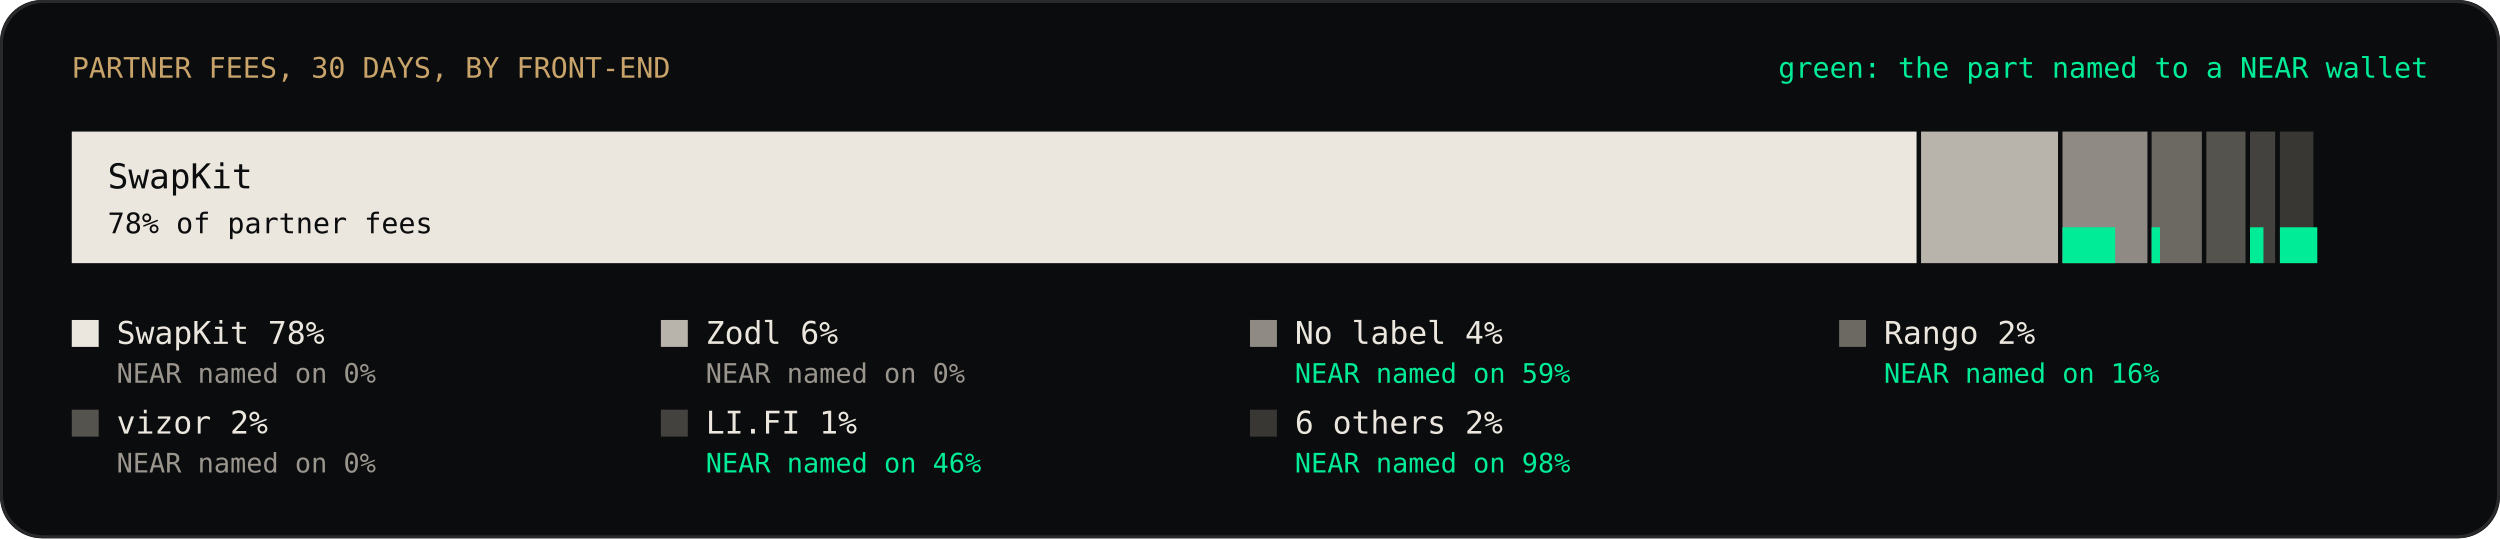
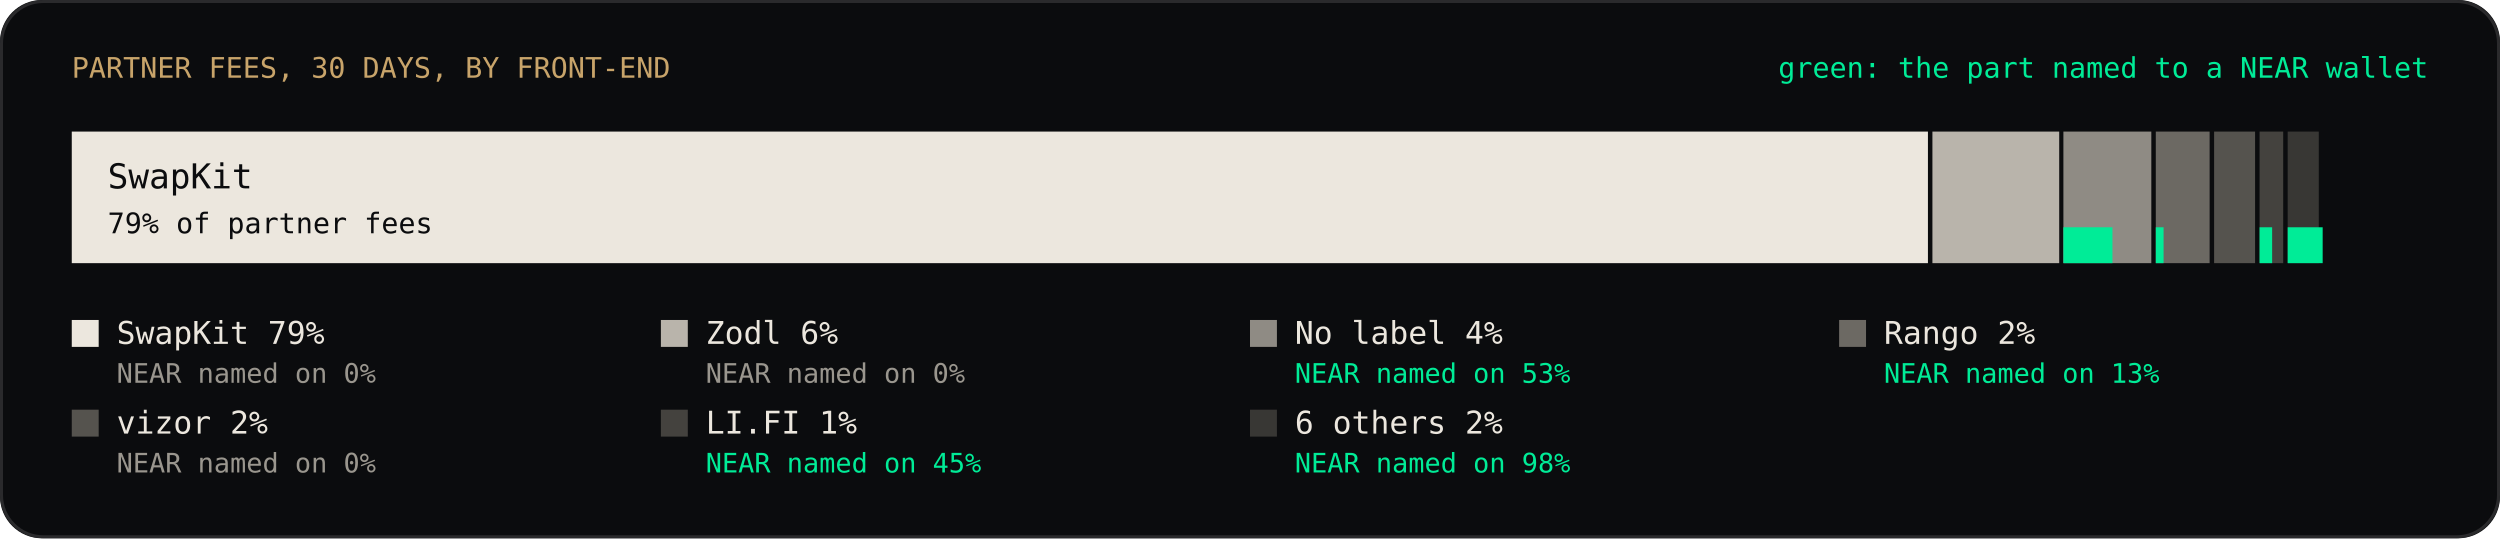
<svg xmlns="http://www.w3.org/2000/svg" viewBox="0 0 836 180" width="836" height="180" font-family="'JetBrains Mono', ui-monospace, SFMono-Regular, Menlo, Consolas, monospace" font-size="9">
  <rect width="836" height="180" rx="14" fill="#0b0c0e" />
  <rect x="0.5" y="0.5" width="835" height="179" rx="14" fill="none" stroke="#2a2a2c" />
  <text x="24.0" y="26.0" fill="#c8a46a" font-size="9.5" font-weight="500" text-anchor="start">PARTNER FEES, 30 DAYS, BY FRONT-END</text>
  <text x="812.0" y="26.0" fill="#00ec97" font-size="9.5" font-weight="400" text-anchor="end">green: the part named to a NEAR wallet</text>
-   <rect x="24.0" y="44.0" width="616.9" height="44.0" fill="#ece7de" />
+   <rect x="24.0" y="44.0" width="620.7" height="44.0" fill="#ece7de" />
  <text x="36.0" y="63.0" fill="#0b0c0e" font-size="11.5" font-weight="500" text-anchor="start">SwapKit</text>
-   <text x="36.0" y="78.0" fill="#0b0c0e" font-size="9.5" font-weight="400" text-anchor="start">78% of partner fees</text>
-   <rect x="642.4" y="44.0" width="45.8" height="44.0" fill="#b9b4ab" />
-   <rect x="689.7" y="44.0" width="28.4" height="44.0" fill="#8f8b84" />
-   <rect x="689.7" y="76.0" width="17.6" height="12" fill="#00ec97" />
-   <rect x="719.5" y="44.0" width="16.8" height="44.0" fill="#6c6963" />
-   <rect x="719.5" y="76.0" width="2.8" height="12" fill="#00ec97" />
-   <rect x="737.8" y="44.0" width="13.1" height="44.0" fill="#55534e" />
-   <rect x="752.4" y="44.0" width="8.4" height="44.0" fill="#44423e" />
-   <rect x="752.4" y="76.0" width="4.5" height="12" fill="#00ec97" />
-   <rect x="762.4" y="44.0" width="11.2" height="44.0" fill="#383734" />
-   <rect x="762.4" y="76.0" width="12.5" height="12" fill="#00ec97" />
+   <text x="36.0" y="78.0" fill="#0b0c0e" font-size="9.5" font-weight="400" text-anchor="start">79% of partner fees</text>
+   <rect x="646.2" y="44.0" width="42.4" height="44.0" fill="#b9b4ab" />
+   <rect x="690.0" y="44.0" width="29.4" height="44.0" fill="#8f8b84" />
+   <rect x="690.0" y="76.0" width="16.4" height="12" fill="#00ec97" />
+   <rect x="720.9" y="44.0" width="18.0" height="44.0" fill="#6c6963" />
+   <rect x="720.9" y="76.0" width="2.6" height="12" fill="#00ec97" />
+   <rect x="740.4" y="44.0" width="13.7" height="44.0" fill="#55534e" />
+   <rect x="755.6" y="44.0" width="7.9" height="44.0" fill="#44423e" />
+   <rect x="755.6" y="76.0" width="4.2" height="12" fill="#00ec97" />
+   <rect x="765.0" y="44.0" width="10.4" height="44.0" fill="#383734" />
+   <rect x="765.0" y="76.0" width="11.7" height="12" fill="#00ec97" />
  <rect x="24.0" y="107.0" width="9" height="9" fill="#ece7de" />
-   <text x="39.0" y="115.0" fill="#ece7de" font-size="10.5" font-weight="400" text-anchor="start">SwapKit  78%</text>
+   <text x="39.0" y="115.0" fill="#ece7de" font-size="10.5" font-weight="400" text-anchor="start">SwapKit  79%</text>
  <text x="39.0" y="128.0" fill="#9a968e" font-size="9" font-weight="400" text-anchor="start">NEAR named on 0%</text>
  <rect x="221.0" y="107.0" width="9" height="9" fill="#b9b4ab" />
  <text x="236.0" y="115.0" fill="#ece7de" font-size="10.5" font-weight="400" text-anchor="start">Zodl  6%</text>
  <text x="236.0" y="128.0" fill="#9a968e" font-size="9" font-weight="400" text-anchor="start">NEAR named on 0%</text>
  <rect x="418.0" y="107.0" width="9" height="9" fill="#8f8b84" />
  <text x="433.0" y="115.0" fill="#ece7de" font-size="10.5" font-weight="400" text-anchor="start">No label  4%</text>
-   <text x="433.0" y="128.0" fill="#00ec97" font-size="9" font-weight="400" text-anchor="start">NEAR named on 59%</text>
+   <text x="433.0" y="128.0" fill="#00ec97" font-size="9" font-weight="400" text-anchor="start">NEAR named on 53%</text>
  <rect x="615.0" y="107.0" width="9" height="9" fill="#6c6963" />
  <text x="630.0" y="115.0" fill="#ece7de" font-size="10.5" font-weight="400" text-anchor="start">Rango  2%</text>
-   <text x="630.0" y="128.0" fill="#00ec97" font-size="9" font-weight="400" text-anchor="start">NEAR named on 16%</text>
+   <text x="630.0" y="128.0" fill="#00ec97" font-size="9" font-weight="400" text-anchor="start">NEAR named on 13%</text>
  <rect x="24.0" y="137.0" width="9" height="9" fill="#55534e" />
  <text x="39.0" y="145.0" fill="#ece7de" font-size="10.5" font-weight="400" text-anchor="start">vizor  2%</text>
  <text x="39.0" y="158.0" fill="#9a968e" font-size="9" font-weight="400" text-anchor="start">NEAR named on 0%</text>
  <rect x="221.0" y="137.0" width="9" height="9" fill="#44423e" />
  <text x="236.0" y="145.0" fill="#ece7de" font-size="10.5" font-weight="400" text-anchor="start">LI.FI  1%</text>
-   <text x="236.0" y="158.0" fill="#00ec97" font-size="9" font-weight="400" text-anchor="start">NEAR named on 46%</text>
+   <text x="236.0" y="158.0" fill="#00ec97" font-size="9" font-weight="400" text-anchor="start">NEAR named on 45%</text>
  <rect x="418.0" y="137.0" width="9" height="9" fill="#383734" />
  <text x="433.0" y="145.0" fill="#ece7de" font-size="10.5" font-weight="400" text-anchor="start">6 others  2%</text>
  <text x="433.0" y="158.0" fill="#00ec97" font-size="9" font-weight="400" text-anchor="start">NEAR named on 98%</text>
</svg>
